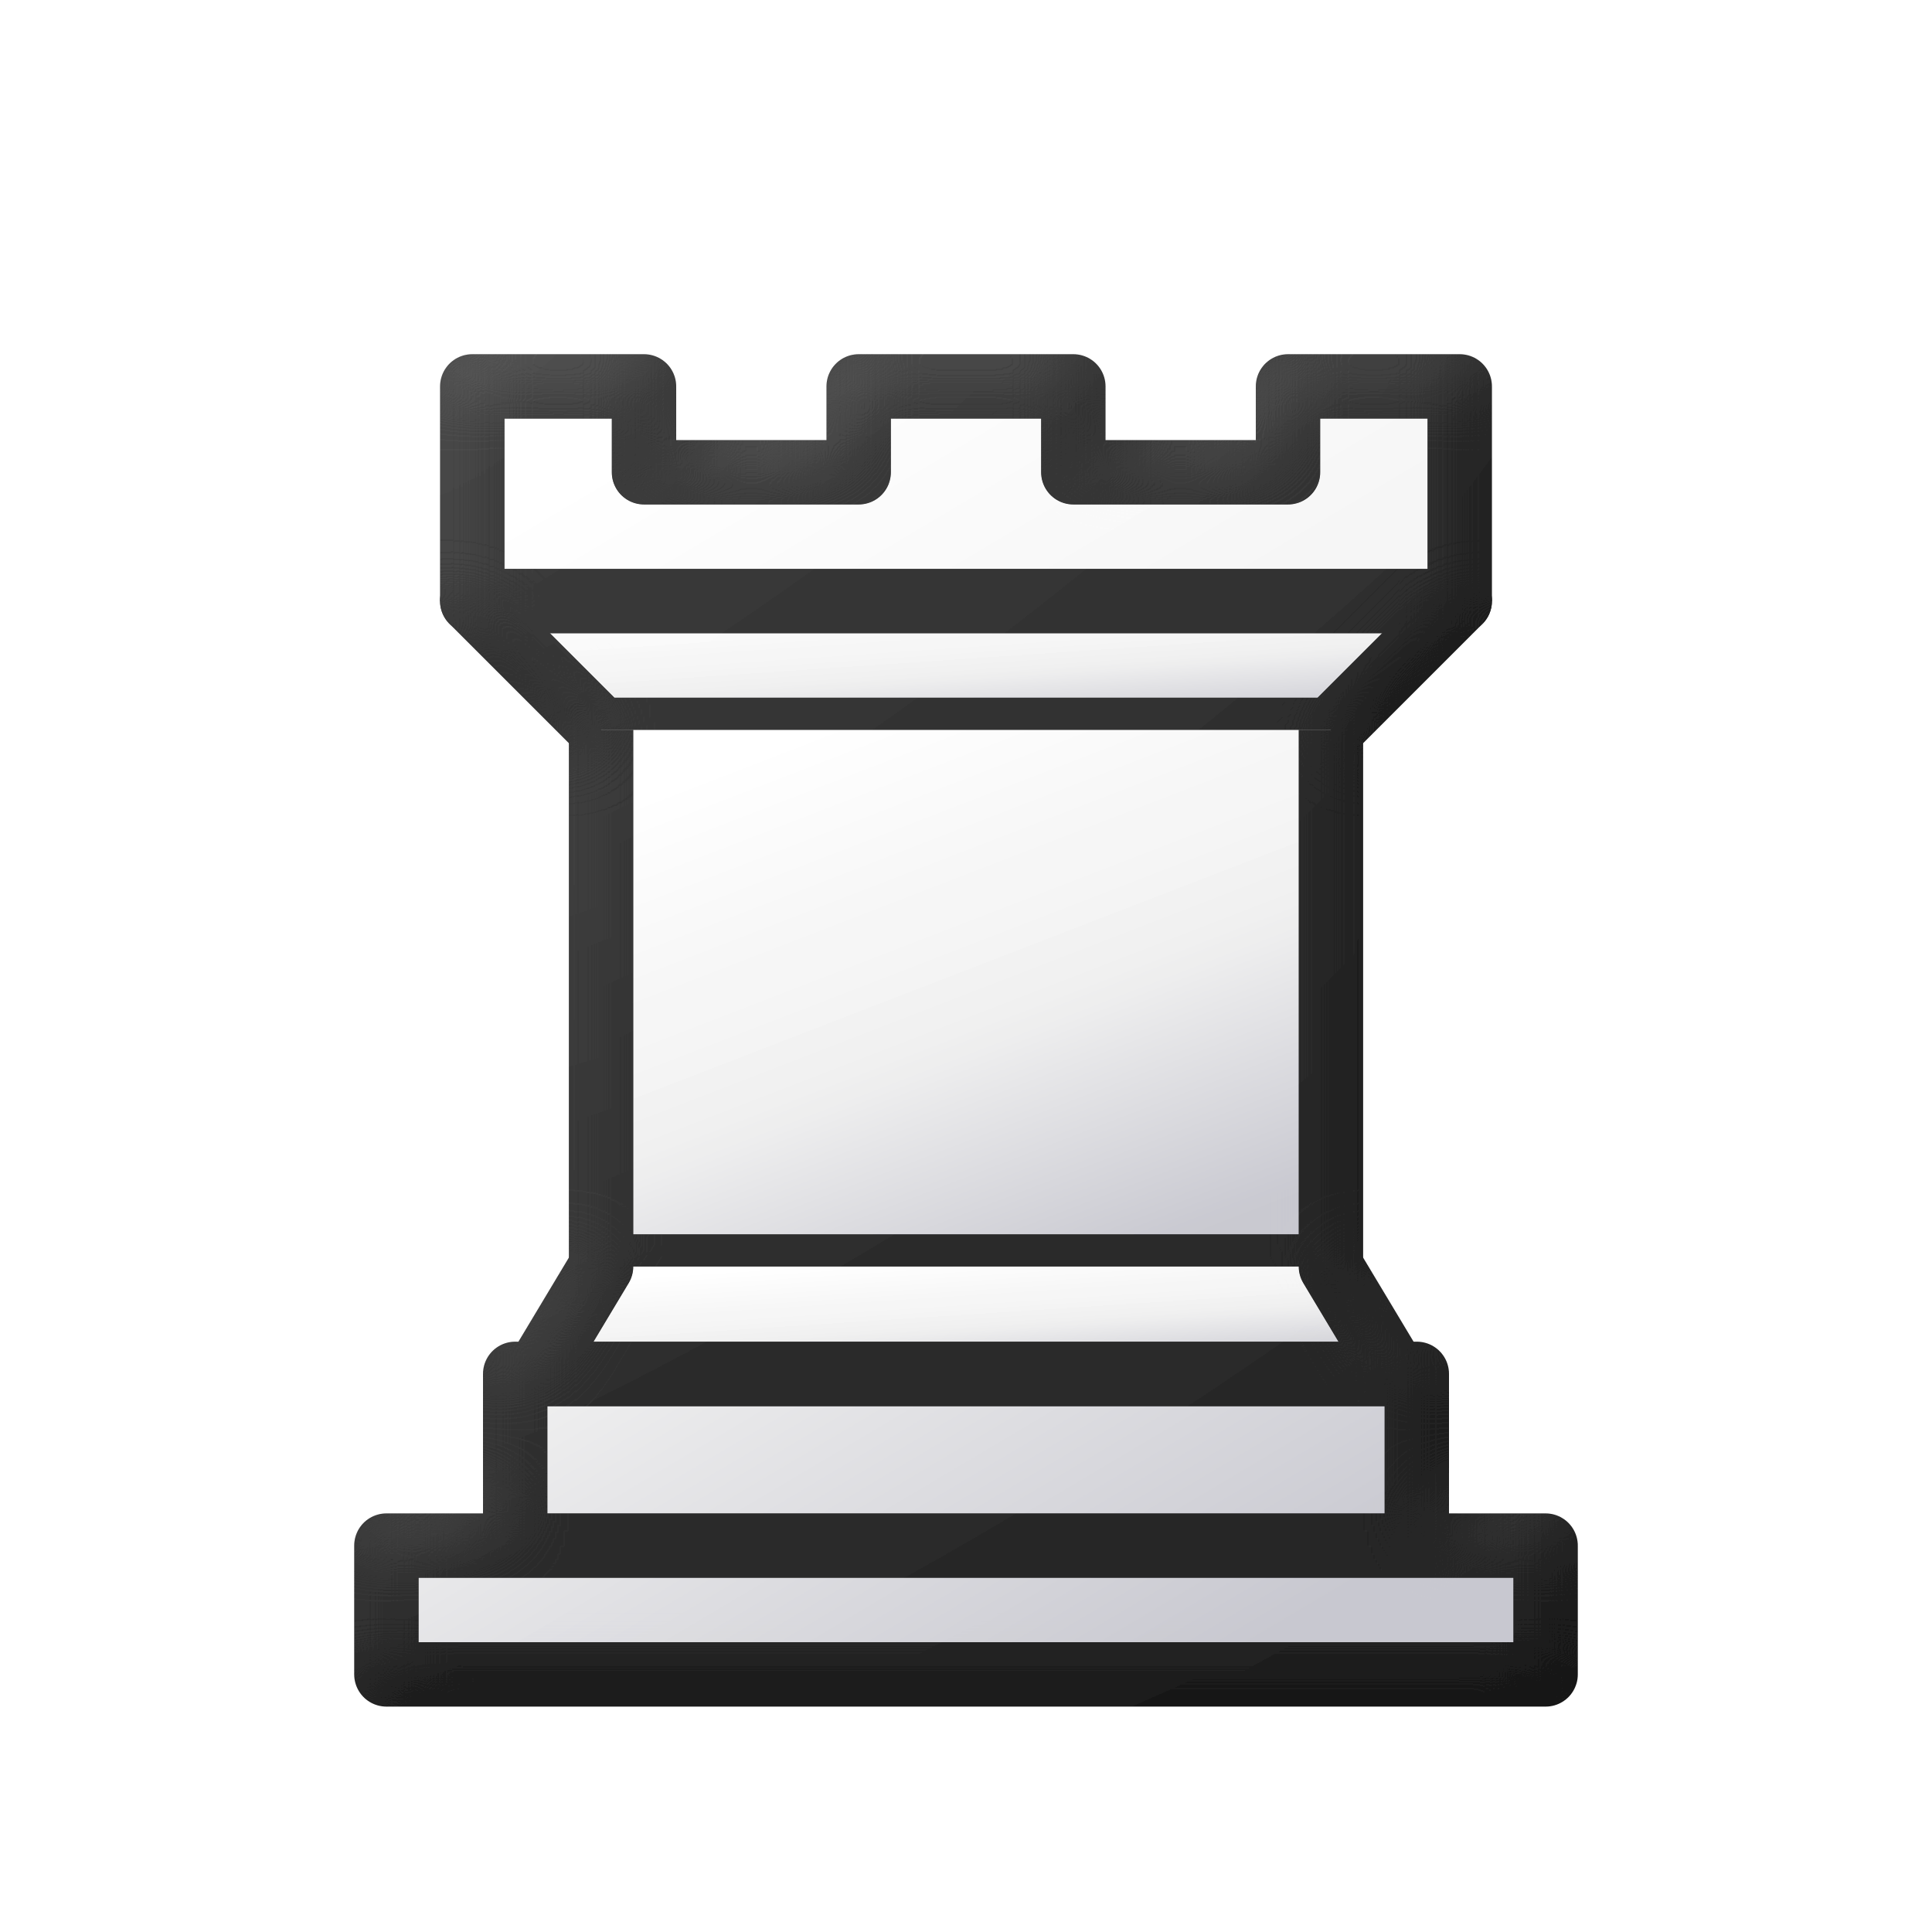
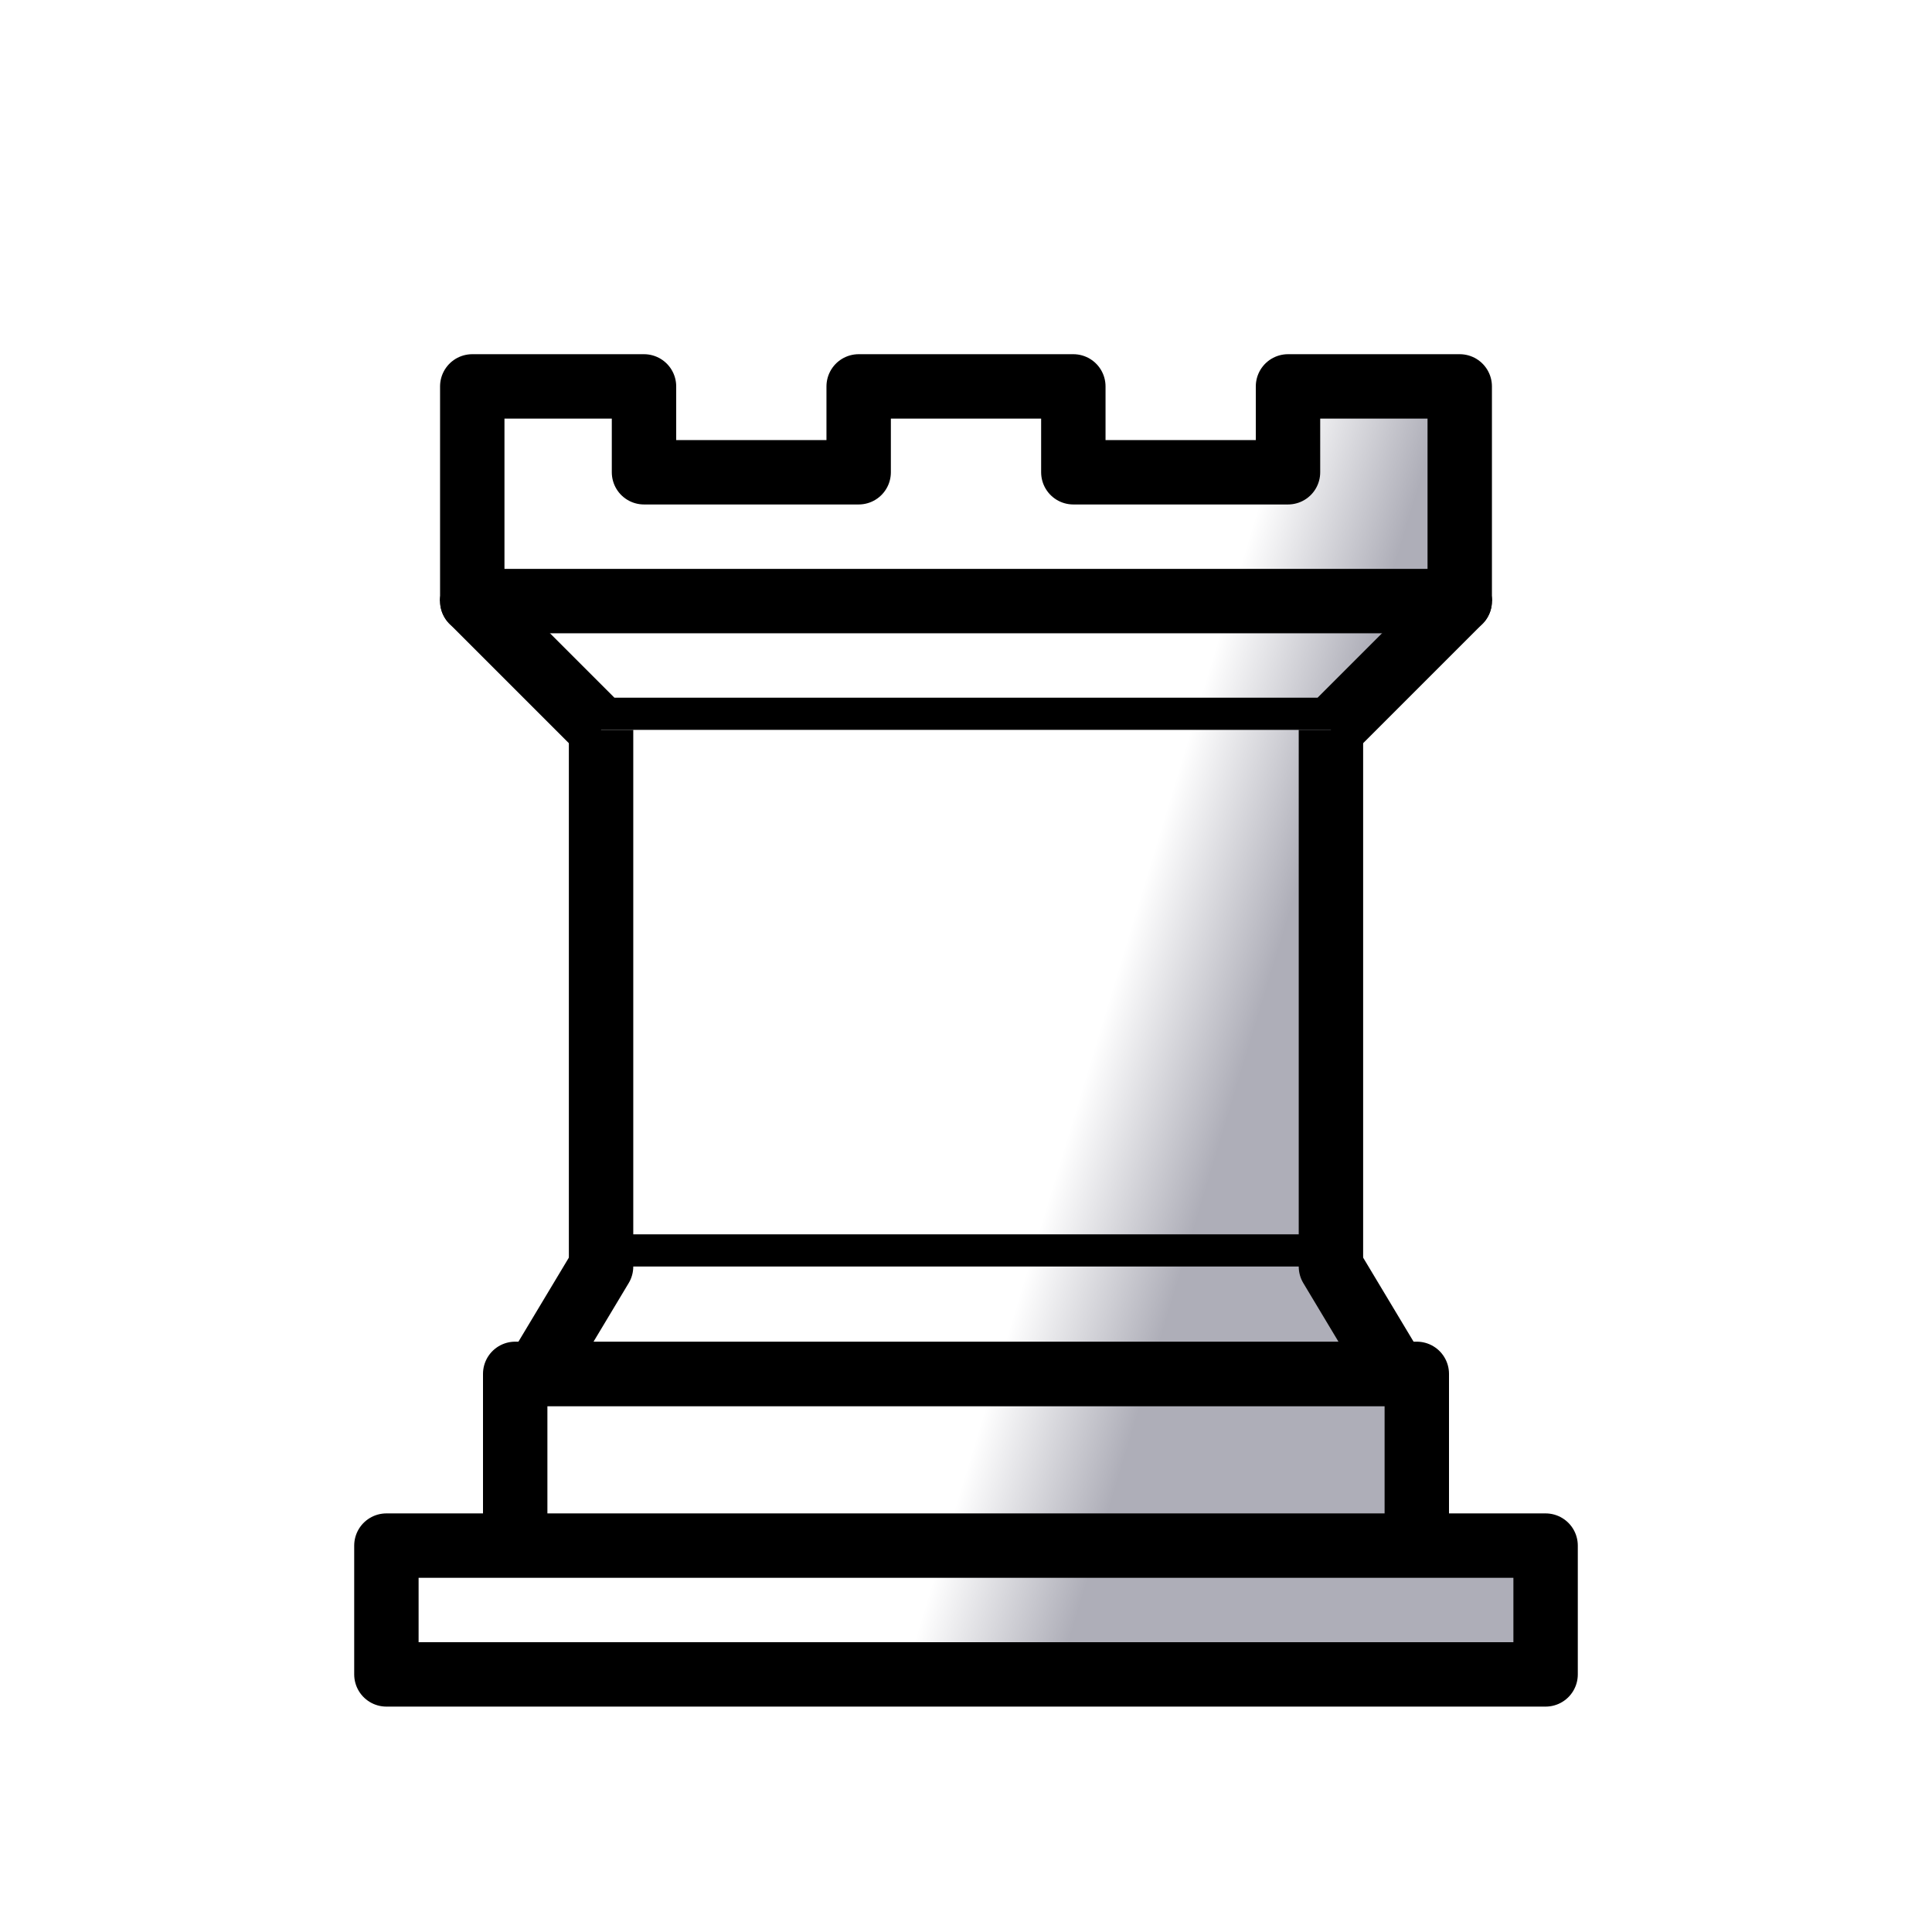
<svg xmlns="http://www.w3.org/2000/svg" viewBox="0 0 45 45">
  <defs>
-     <linearGradient id="gW" x1="0.2" y1="0.05" x2="0.7" y2="1">
+     <linearGradient id="gW" gradientUnits="userSpaceOnUse" x1="6" y1="15" x2="39" y2="25">
      <stop offset="0" stop-color="#ffffff" />
-       <stop offset="0.55" stop-color="#f0f0f0" />
-       <stop offset="1" stop-color="#c7c7cf" />
+       <stop offset="0.62" stop-color="#ffffff" />
+       <stop offset="0.72" stop-color="#aeaeb8" />
+       <stop offset="1" stop-color="#aeaeb8" />
    </linearGradient>
-     <linearGradient id="gB" x1="0.2" y1="0.05" x2="0.7" y2="1">
-       <stop offset="0" stop-color="#5f5f66" />
-       <stop offset="0.5" stop-color="#28282c" />
-       <stop offset="1" stop-color="#050505" />
+     <linearGradient id="gB" gradientUnits="userSpaceOnUse" x1="6" y1="15" x2="39" y2="25">
+       <stop offset="0" stop-color="#aeaeb8" />
+       <stop offset="0.1" stop-color="#aeaeb8" />
+       <stop offset="0.18" stop-color="#3a3a42" />
+       <stop offset="0.8" stop-color="#3a3a42" />
+       <stop offset="0.88" stop-color="#121214" />
+       <stop offset="1" stop-color="#121214" />
    </linearGradient>
-     <filter id="edge" x="-40%" y="-40%" width="180%" height="180%">
-       <feDropShadow dx="0" dy="1.2" stdDeviation="1" flood-color="#000" flood-opacity="0.4" />
-       <feGaussianBlur in="SourceAlpha" stdDeviation="0.9" result="blur" />
-       <feSpecularLighting in="blur" surfaceScale="3.5" specularConstant="0.8" specularExponent="20" lighting-color="#ffffff" result="spec">
-         <fePointLight x="-30" y="-55" z="45" />
-       </feSpecularLighting>
-       <feComposite in="spec" in2="SourceAlpha" operator="in" result="specClip" />
-       <feMerge>
-         <feMergeNode in="SourceGraphic" />
-         <feMergeNode in="specClip" />
-       </feMerge>
-     </filter>
+     <radialGradient id="gW-dot" cx="0.32" cy="0.3" r="0.85">
+       <stop offset="0" stop-color="#ffffff" />
+       <stop offset="0.55" stop-color="#ffffff" />
+       <stop offset="1" stop-color="#aeaeb8" />
+     </radialGradient>
+     <radialGradient id="gB-dot" cx="0.32" cy="0.3" r="0.9">
+       <stop offset="0" stop-color="#aeaeb8" />
+       <stop offset="0.3" stop-color="#aeaeb8" />
+       <stop offset="0.55" stop-color="#3a3a42" />
+       <stop offset="1" stop-color="#121214" />
+     </radialGradient>
  </defs>
-   <g filter="url(#edge)">
-     <g fill="url(#gW)" fill-rule="evenodd" stroke="#000" stroke-linecap="round" stroke-linejoin="round" stroke-width="1.5">
-       <path stroke-linecap="butt" d="M9 39h27v-3H9zm3-3v-4h21v4zm-1-22V9h4v2h5V9h5v2h5V9h4v5" />
-       <path d="m34 14-3 3H14l-3-3" />
-       <path stroke-linecap="butt" stroke-linejoin="miter" d="M31 17v12.5H14V17" />
-       <path d="m31 29.5 1.5 2.5h-20l1.5-2.5" />
-       <path fill="none" stroke-linejoin="miter" d="M11 14h23" />
-     </g>
+   <g fill="url(#gW)" fill-rule="evenodd" stroke="#000" stroke-linecap="round" stroke-linejoin="round" stroke-width="1.5">
+     <path stroke-linecap="butt" d="M9 39h27v-3H9zm3-3v-4h21v4zm-1-22V9h4v2h5V9h5v2h5V9h4v5" />
+     <path d="m34 14-3 3H14l-3-3" />
+     <path stroke-linecap="butt" stroke-linejoin="miter" d="M31 17v12.5H14V17" />
+     <path d="m31 29.5 1.5 2.5h-20l1.5-2.5" />
+     <path fill="none" stroke-linejoin="miter" d="M11 14h23" />
  </g>
</svg>
